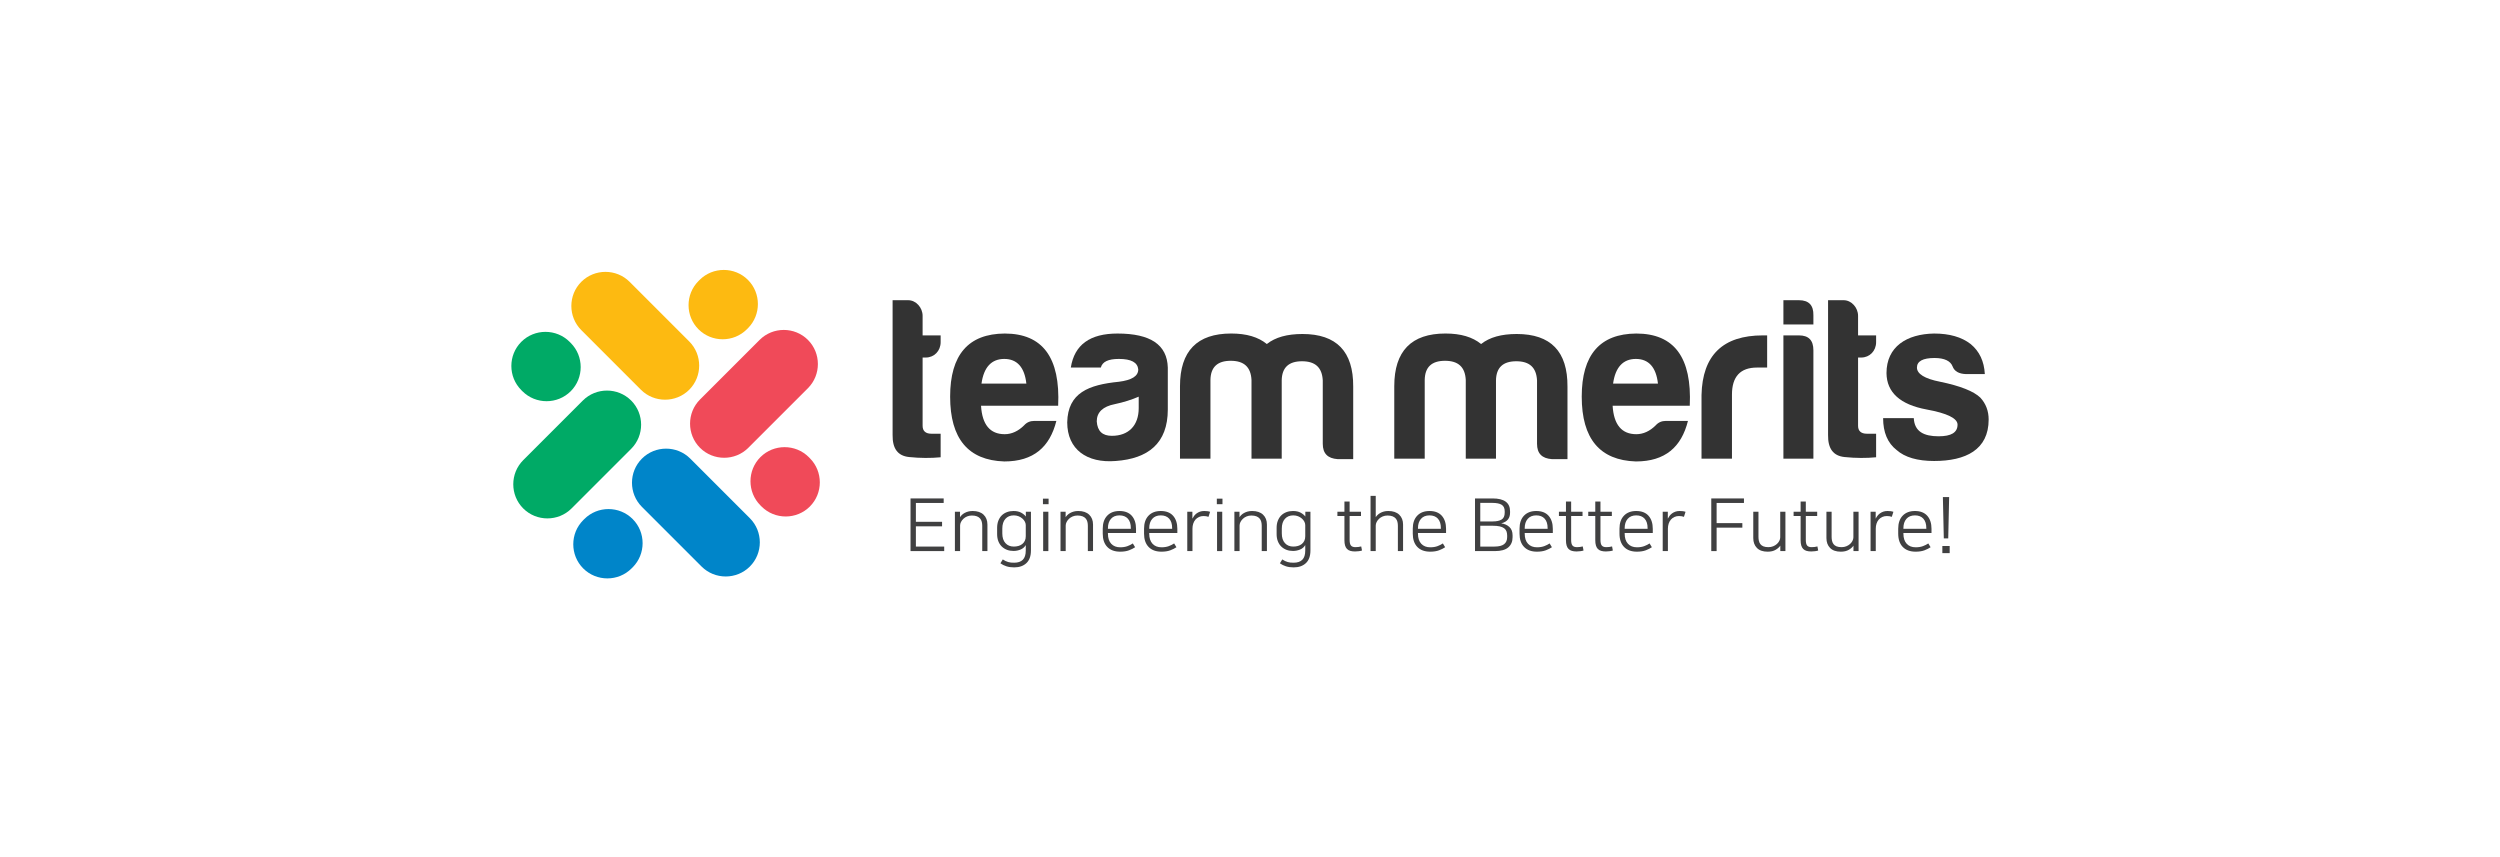
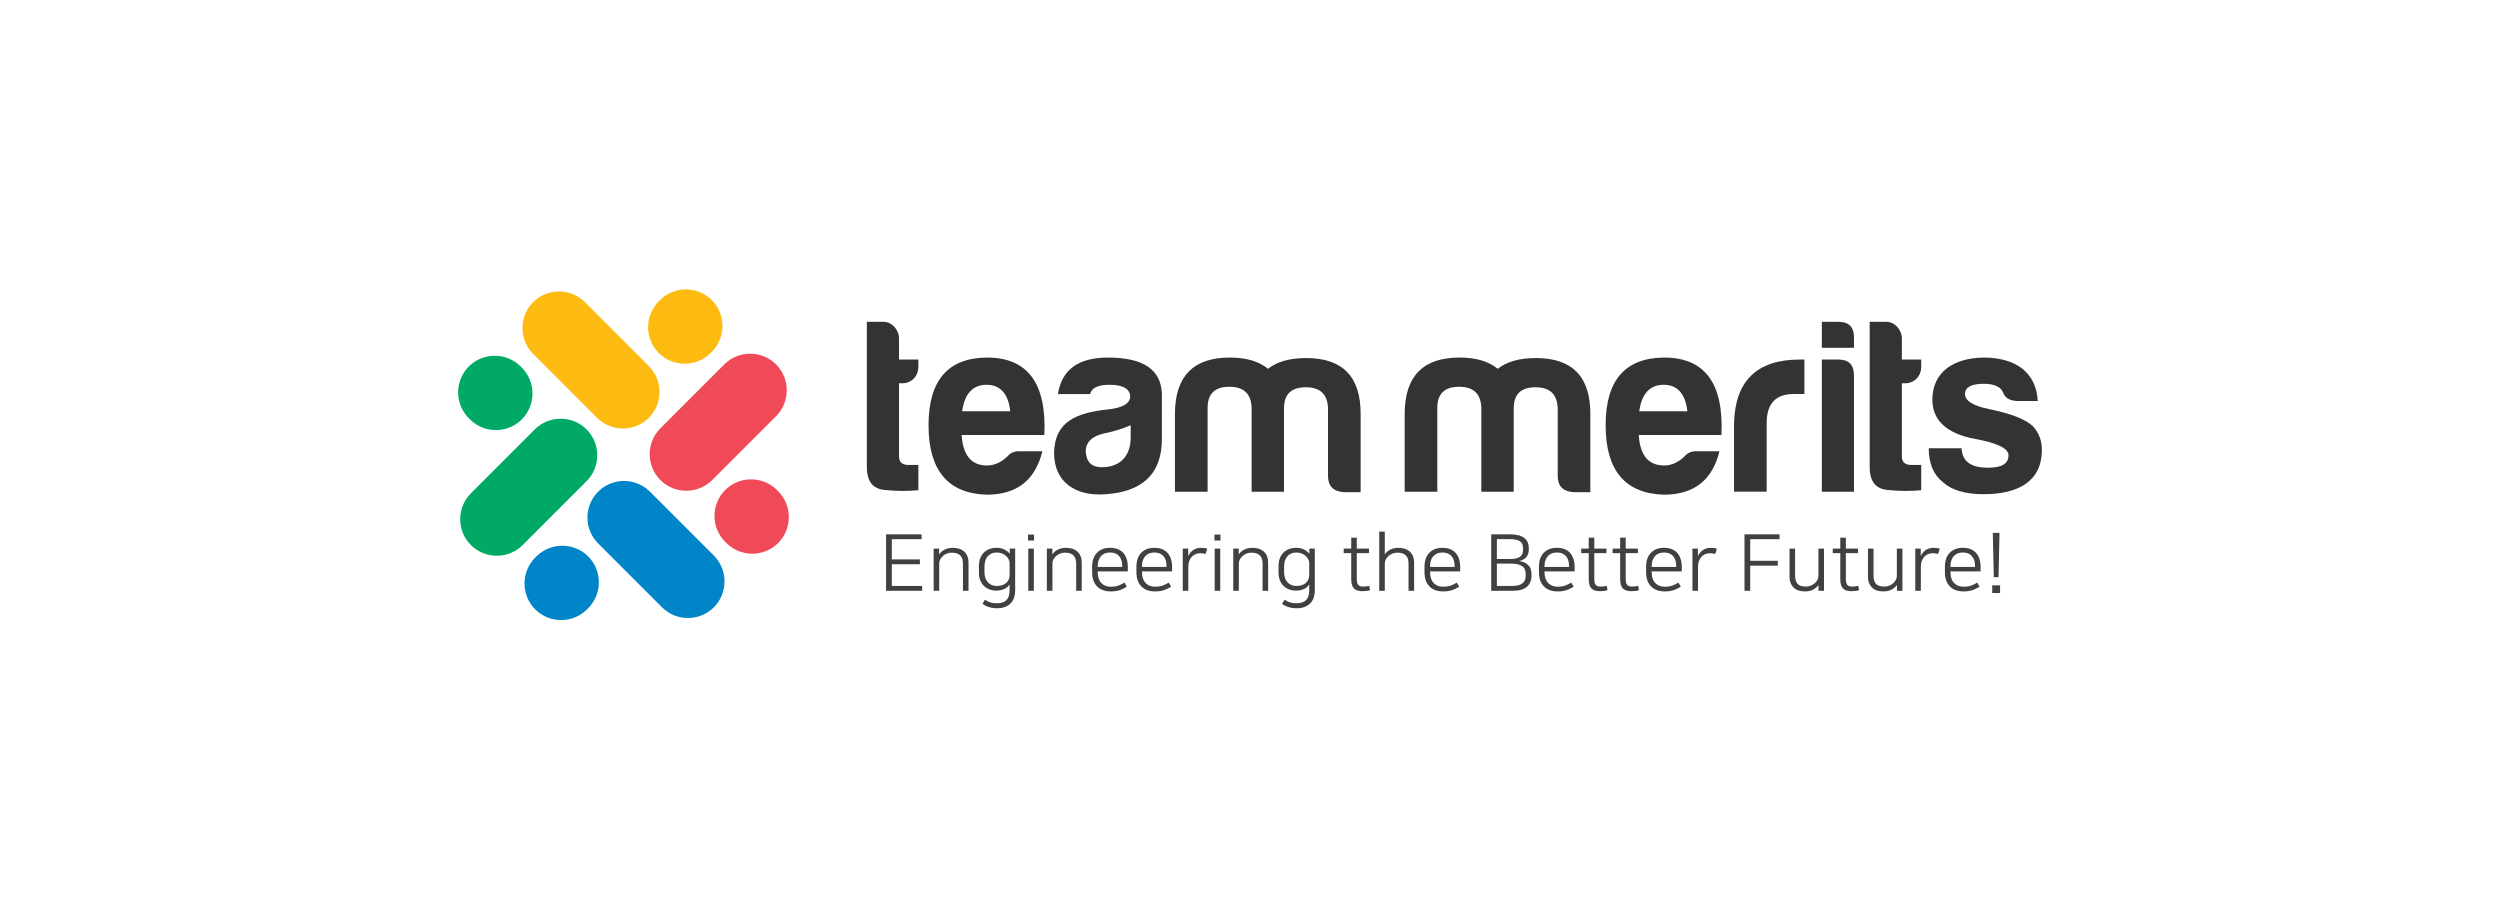
- <svg xmlns="http://www.w3.org/2000/svg" version="1.1" width="595.276" height="204" viewBox="0 76 595.276 204">
+ <svg xmlns="http://www.w3.org/2000/svg" version="1.1" width="555.276" height="204" viewBox="20 76 555.276 204">
  <defs>
    <clipPath id="clip_1">
      <path transform="matrix(1,0,0,-1,0,354)" d="M0 0H595.276V354H0Z" />
    </clipPath>
  </defs>
  <g>
    <g clip-path="url(#clip_1)">
      <path transform="matrix(1,0,0,-1,220.4336,161.1328)" d="M0 0H-.751V-16.255C-.751-17.477-.052-18.14 1.344-18.14H3.544V-23.749C1.235-23.97-1.287-23.97-3.972-23.693-6.658-23.413-7.947-21.694-7.896-18.42V13.651H-4.189C-2.309 13.651-.751 11.874-.751 9.935V5.273H3.544V3.665C3.544 1.556 1.988 0 0 0" fill="#333333" />
      <path transform="matrix(1,0,0,-1,233.7017,167.3467)" d="M0 0H10.687C10.257 3.887 8.485 5.882 5.424 5.882 2.363 5.882 .539 3.887 0 0M5.424-18.53C-3.168-18.254-7.464-13.095-7.464-3.104-7.464 6.885-3.114 11.874 5.531 11.929 14.551 11.929 18.795 6.214 18.258-5.27H-.107C.162-9.765 2.039-12.04 5.531-12.04 7.196-12.04 8.754-11.317 10.148-9.931 10.793-9.212 11.599-8.877 12.566-8.877H17.83C16.27-15.094 12.405-18.53 5.424-18.53" fill="#333333" />
      <path transform="matrix(1,0,0,-1,271.1377,173.1729)" d="M0 0V2.722C-1.663 1.999-3.597 1.387-5.694 .943-8.536 .391-9.989-.999-9.989-3.161-9.826-5.491-8.645-6.601-6.39-6.601-2.416-6.601 0-4.16 0 0M-9.02 9.654H-16.165C-15.303 15.093-11.6 17.755-5.048 17.755 2.792 17.755 6.767 15.093 6.929 9.654V-.332C6.929-8.435 2.202-12.041-5.476-12.593-12.298-13.15-17.021-9.876-17.021-3.386-16.863 3.662-11.92 5.549-4.724 6.271-1.663 6.66-.107 7.603-.107 9.211-.269 10.874-1.772 11.708-4.724 11.708-7.25 11.708-8.645 11.044-9.02 9.654" fill="#333333" />
      <path transform="matrix(1,0,0,-1,288.2207,166.458)" d="M0 0V-18.756H-7.252V-1.497C-7.252 6.881-3.169 11.044 4.939 11.044 8.592 11.044 11.386 10.21 13.424 8.544 15.464 10.155 18.26 10.93 21.907 10.93 30.017 10.93 34.046 6.771 33.992-1.607V-18.866H30.288C27.924-18.7 26.744-17.535 26.744-15.204V-.111C26.582 2.943 24.971 4.439 21.804 4.439 18.635 4.439 17.024 2.943 16.969-.111V-18.756H9.774V0C9.613 3.054 8 4.55 4.832 4.55 1.665 4.55 .054 3.054 0 0" fill="#333333" />
      <path transform="matrix(1,0,0,-1,339.2402,166.458)" d="M0 0V-18.756H-7.25V-1.497C-7.25 6.881-3.169 11.044 4.94 11.044 8.592 11.044 11.384 10.21 13.426 8.544 15.465 10.155 18.26 10.93 21.908 10.93 30.018 10.93 34.046 6.771 33.992-1.607V-18.866H30.289C27.925-18.7 26.743-17.535 26.743-15.204V-.111C26.582 2.943 24.971 4.439 21.804 4.439 18.636 4.439 17.024 2.943 16.969-.111V-18.756H9.774V0C9.613 3.054 8.001 4.55 4.835 4.55 1.665 4.55 .052 3.054 0 0" fill="#333333" />
      <path transform="matrix(1,0,0,-1,384.0908,167.3467)" d="M0 0H10.686C10.257 3.887 8.485 5.882 5.425 5.882 2.363 5.882 .537 3.887 0 0M5.425-18.53C-3.169-18.254-7.464-13.095-7.464-3.104-7.464 6.885-3.114 11.874 5.531 11.929 14.553 11.929 18.796 6.214 18.26-5.27H-.108C.162-9.765 2.041-12.04 5.531-12.04 7.196-12.04 8.754-11.317 10.15-9.931 10.794-9.212 11.6-8.877 12.564-8.877H17.828C16.271-15.094 12.403-18.53 5.425-18.53" fill="#333333" />
      <path transform="matrix(1,0,0,-1,405.1484,170.0645)" d="M0 0C.214 9.488 5.103 14.205 14.604 14.205H15.627V6.546H13.212C9.237 6.546 7.25 4.385 7.25 .114V-15.146H0Z" fill="#333333" />
      <path transform="matrix(1,0,0,-1,428.3525,155.8594)" d="M0 0C2.309 0 3.436-1.166 3.436-3.552V-29.354H-3.705V0ZM0 8.378C2.363 8.378 3.491 7.157 3.436 4.771V2.606H-3.705V8.378Z" fill="#333333" />
      <path transform="matrix(1,0,0,-1,443.1777,161.1328)" d="M0 0H-.753V-16.255C-.753-17.477-.054-18.14 1.342-18.14H3.544V-23.749C1.232-23.97-1.291-23.97-3.974-23.693-6.66-23.413-7.949-21.694-7.897-18.42V13.651H-4.191C-2.313 13.651-.753 11.874-.753 9.935V5.273H3.544V3.665C3.544 1.556 1.985 0 0 0" fill="#333333" />
      <path transform="matrix(1,0,0,-1,461.5986,179.8848)" d="M0 0C3.007 0 4.513 .885 4.513 2.773 4.513 4.271 2.041 5.491-2.845 6.38-9.129 7.545-12.351 10.429-12.405 15.035-12.405 21.362-7.571 24.356-1.072 24.467 2.577 24.467 5.476 23.637 7.627 21.971 9.719 20.252 10.849 17.866 11.01 14.813H6.495C4.834 14.868 3.76 15.48 3.33 16.646 2.848 17.922 1.398 18.642-.968 18.642-3.757 18.642-5.155 17.866-5.155 16.366-5.155 14.868-3.332 13.703 .377 12.983 5.209 11.984 8.376 10.709 9.935 9.208 11.276 7.767 11.92 5.992 11.92 3.993 11.92-3.219 6.444-5.881-1.072-5.881-5.048-5.881-8.056-4.997-9.987-3.275-12.138-1.611-13.209 .94-13.209 4.325H-5.907C-5.745 1.11-3.492 0 0 0" fill="#333333" />
      <path transform="matrix(1,0,0,-1,149.917,143.1055)" d="M0 0 14.194-14.196C17.356-17.356 17.356-22.534 14.194-25.697 11.03-28.858 5.854-28.858 2.692-25.697L-11.502-11.5C-14.665-8.337-14.665-3.163-11.502 0-8.339 3.161-3.163 3.161 0 0" fill="#fdba11" fill-rule="evenodd" />
      <path transform="matrix(1,0,0,-1,164.3564,185.1982)" d="M0 0 14.193-14.194C17.355-17.357 17.355-22.531 14.193-25.696 11.029-28.859 5.854-28.859 2.692-25.696L-11.503-11.502C-14.666-8.338-14.666-3.16-11.503 0-8.339 3.164-3.164 3.164 0 0" fill="#0085c9" fill-rule="evenodd" />
      <path transform="matrix(1,0,0,-1,124.5879,185.5635)" d="M0 0 14.195 14.193C17.357 17.354 22.532 17.354 25.697 14.193 28.859 11.029 28.859 5.852 25.697 2.692L11.503-11.502C8.34-14.666 3.163-14.666 0-11.502-3.162-8.338-3.162-3.164 0 0" fill="#00aa66" fill-rule="evenodd" />
      <path transform="matrix(1,0,0,-1,166.6792,171.127)" d="M0 0 14.195 14.193C17.357 17.357 22.533 17.357 25.697 14.193 28.859 11.03 28.859 5.856 25.697 2.692L11.501-11.502C8.342-14.665 3.164-14.665 0-11.502-3.16-8.337-3.16-3.163 0 0" fill="#f04a59" fill-rule="evenodd" />
      <path transform="matrix(1,0,0,-1,135.6313,157.3906)" d="M0 0 .265-.266C3.428-3.425 3.428-8.603 .265-11.767-2.899-14.931-8.075-14.931-11.237-11.767L-11.501-11.501C-14.664-8.337-14.664-3.164-11.501 0-8.339 3.16-3.162 3.16 0 0" fill="#00aa66" fill-rule="evenodd" />
      <path transform="matrix(1,0,0,-1,192.5698,184.8408)" d="M0 0 .266-.266C3.428-3.43 3.428-8.603 .266-11.768-2.898-14.931-8.076-14.931-11.236-11.768L-11.501-11.501C-14.664-8.338-14.664-3.164-11.501 0-8.337 3.16-3.162 3.16 0 0" fill="#f04a59" fill-rule="evenodd" />
      <path transform="matrix(1,0,0,-1,138.874,199.8486)" d="M0 0 .265 .261C3.427 3.426 8.602 3.426 11.766 .261 14.929-2.898 14.929-8.076 11.766-11.241L11.501-11.502C8.339-14.667 3.162-14.667 0-11.502-3.162-8.339-3.162-3.165 0 0" fill="#0085c9" fill-rule="evenodd" />
      <path transform="matrix(1,0,0,-1,166.3252,142.9121)" d="M0 0 .264 .265C3.426 3.429 8.601 3.429 11.767 .265 14.927-2.898 14.927-8.072 11.767-11.237L11.501-11.502C8.339-14.663 3.162-14.663 0-11.502-3.164-8.339-3.164-3.161 0 0" fill="#fdba11" fill-rule="evenodd" />
      <path transform="matrix(1,0,0,-1,224.6982,194.6826)" d="M0 0V-1.077H-6.617V-5.565H-.382V-6.642H-6.617V-11.462H.127V-12.538H-7.892V0Z" fill="#404041" />
      <path transform="matrix(1,0,0,-1,231.5898,197.6738)" d="M0 0C1.126 0 1.997-.292 2.609-.878 3.221-1.464 3.527-2.25 3.527-3.233V-9.547H2.292V-3.528C2.292-3.193 2.255-2.877 2.182-2.581 2.11-2.286 1.979-2.024 1.791-1.8 1.603-1.574 1.348-1.397 1.027-1.269 .706-1.143 .302-1.076-.182-1.076-.595-1.076-.971-1.15-1.318-1.294-1.665-1.441-1.958-1.63-2.2-1.861-2.442-2.091-2.634-2.35-2.773-2.625-2.911-2.905-2.981-3.183-2.981-3.459V-9.547H-4.218V-.174H-3V-1.479C-2.891-1.306-2.745-1.128-2.564-.947-2.382-.767-2.163-.608-1.908-.469-1.654-.328-1.37-.217-1.055-.129-.739-.044-.389 0 0 0" fill="#404041" />
      <path transform="matrix(1,0,0,-1,238.6611,202.9951)" d="M0 0C0-1.01 .249-1.785 .747-2.33 1.243-2.876 1.902-3.149 2.729-3.149 3.127-3.149 3.501-3.101 3.847-3.002 4.192-2.902 4.492-2.75 4.746-2.548 5.001-2.345 5.204-2.091 5.356-1.785 5.508-1.476 5.583-1.113 5.583-.696V1.947C5.583 2.228 5.513 2.501 5.373 2.773 5.234 3.047 5.037 3.297 4.783 3.521 4.528 3.747 4.226 3.931 3.875 4.071 3.522 4.207 3.141 4.278 2.729 4.278 1.892 4.278 1.228 4.001 .738 3.452 .247 2.902 0 2.128 0 1.129ZM5.583-2.817H5.564C5.286-3.293 4.877-3.644 4.336-3.861 3.798-4.082 3.244-4.192 2.673-4.192 2.104-4.192 1.583-4.104 1.11-3.923 .638-3.743 .225-3.48-.125-3.142-.479-2.799-.75-2.378-.944-1.881-1.139-1.379-1.235-.811-1.235-.173V1.306C-1.235 1.939-1.139 2.512-.944 3.01-.75 3.507-.481 3.928-.137 4.271 .21 4.613 .624 4.871 1.101 5.052 1.581 5.232 2.099 5.321 2.655 5.321 3.383 5.321 3.992 5.188 4.484 4.923 4.975 4.654 5.347 4.348 5.602 4.001V5.147H6.818V-4.071C6.818-5.406 6.458-6.409 5.738-7.088 5.015-7.766 4.043-8.105 2.819-8.105 2.127-8.105 1.512-8.02 .974-7.843 .436-7.67-.041-7.434-.454-7.132L.111-6.21C.34-6.361 .559-6.486 .764-6.586 .97-6.682 1.181-6.763 1.392-6.829 1.604-6.892 1.825-6.937 2.056-6.959 2.287-6.98 2.541-6.991 2.819-6.991 3.729-6.991 4.416-6.76 4.883-6.287 5.351-5.819 5.583-5.093 5.583-4.104Z" fill="#404041" />
      <path transform="matrix(1,0,0,-1,0,354)" d="M248.389 156.152H249.626V146.779H248.389ZM248.335 159.265H249.679V157.946H248.335Z" fill="#404041" />
      <path transform="matrix(1,0,0,-1,256.7373,197.6738)" d="M0 0C1.126 0 1.996-.292 2.607-.878 3.22-1.464 3.525-2.25 3.525-3.233V-9.547H2.291V-3.528C2.291-3.193 2.253-2.877 2.182-2.581 2.11-2.286 1.977-2.024 1.791-1.8 1.603-1.574 1.346-1.397 1.025-1.269 .705-1.143 .303-1.076-.182-1.076-.595-1.076-.973-1.15-1.32-1.294-1.665-1.441-1.958-1.63-2.201-1.861-2.444-2.091-2.634-2.35-2.772-2.625-2.913-2.905-2.983-3.183-2.983-3.459V-9.547H-4.218V-.174H-3.001V-1.479C-2.891-1.306-2.747-1.128-2.564-.947-2.382-.767-2.165-.608-1.91-.469-1.655-.328-1.371-.217-1.055-.129-.741-.044-.389 0 0 0" fill="#404041" />
      <path transform="matrix(1,0,0,-1,269.2642,201.918)" d="M0 0V.158C0 1.144-.235 1.895-.708 2.419-1.181 2.938-1.847 3.201-2.71 3.201-3.58 3.201-4.259 2.924-4.736 2.375-5.215 1.825-5.454 1.084-5.454 .158V0ZM1.018-4.381C.631-4.649 .146-4.894-.435-5.115-1.018-5.333-1.722-5.443-2.544-5.443-3.854-5.443-4.873-5.07-5.602-4.322-6.328-3.573-6.691-2.515-6.691-1.146V.018C-6.691 1.354-6.337 2.39-5.626 3.13-4.918 3.872-3.946 4.244-2.71 4.244-1.423 4.244-.445 3.864 .229 3.105 .9 2.345 1.235 1.306 1.235-.015V-.992H-5.454V-1.146C-5.454-2.19-5.194-2.994-4.672-3.555-4.152-4.119-3.437-4.399-2.525-4.399-1.873-4.399-1.297-4.308-.8-4.123-.302-3.935 .122-3.721 .473-3.478Z" fill="#404041" />
      <path transform="matrix(1,0,0,-1,279.1011,201.918)" d="M0 0V.158C0 1.144-.236 1.895-.71 2.419-1.181 2.938-1.849 3.201-2.708 3.201-3.582 3.201-4.257 2.924-4.736 2.375-5.216 1.825-5.456 1.084-5.456 .158V0ZM1.02-4.381C.63-4.649 .146-4.894-.437-5.115-1.018-5.333-1.72-5.443-2.546-5.443-3.855-5.443-4.874-5.07-5.6-4.322-6.328-3.573-6.691-2.515-6.691-1.146V.018C-6.691 1.354-6.337 2.39-5.627 3.13-4.917 3.872-3.946 4.244-2.708 4.244-1.425 4.244-.445 3.864 .227 3.105 .9 2.345 1.237 1.306 1.237-.015V-.992H-5.456V-1.146C-5.456-2.19-5.194-2.994-4.674-3.555-4.152-4.119-3.437-4.399-2.527-4.399-1.872-4.399-1.296-4.308-.8-4.123-.304-3.935 .12-3.721 .474-3.478Z" fill="#404041" />
      <path transform="matrix(1,0,0,-1,287.7563,199.0645)" d="M0 0C-.339 .126-.734 .192-1.182 .192-1.582 .192-1.946 .115-2.273-.037-2.6-.187-2.879-.394-3.11-.66-3.339-.929-3.516-1.246-3.638-1.618-3.758-1.991-3.818-2.396-3.818-2.836V-8.156H-5.055V1.217H-3.837V-.435C-3.726-.214-3.59 .004-3.428 .226-3.264 .447-3.063 .643-2.827 .819-2.59 .992-2.325 1.129-2.027 1.235-1.732 1.339-1.394 1.391-1.019 1.391-.739 1.391-.489 1.376-.264 1.347-.039 1.316 .175 1.27 .381 1.198Z" fill="#404041" />
      <path transform="matrix(1,0,0,-1,0,354)" d="M289.793 156.152H291.028V146.779H289.793ZM289.739 159.265H291.084V157.946H289.739Z" fill="#404041" />
      <path transform="matrix(1,0,0,-1,298.1387,197.6738)" d="M0 0C1.128 0 1.998-.292 2.61-.878 3.223-1.464 3.528-2.25 3.528-3.233V-9.547H2.291V-3.528C2.291-3.193 2.255-2.877 2.183-2.581 2.109-2.286 1.979-2.024 1.792-1.8 1.604-1.574 1.35-1.397 1.028-1.269 .708-1.143 .302-1.076-.181-1.076-.594-1.076-.972-1.15-1.317-1.294-1.664-1.441-1.958-1.63-2.199-1.861-2.441-2.091-2.633-2.35-2.773-2.625-2.912-2.905-2.982-3.183-2.982-3.459V-9.547H-4.219V-.174H-3V-1.479C-2.892-1.306-2.744-1.128-2.563-.947-2.383-.767-2.163-.608-1.908-.469-1.654-.328-1.368-.217-1.056-.129-.738-.044-.388 0 0 0" fill="#404041" />
      <path transform="matrix(1,0,0,-1,305.2109,202.9951)" d="M0 0C0-1.01 .25-1.785 .747-2.33 1.243-2.876 1.903-3.149 2.729-3.149 3.128-3.149 3.502-3.101 3.847-3.002 4.193-2.902 4.492-2.75 4.746-2.548 5.001-2.345 5.204-2.091 5.356-1.785 5.508-1.476 5.583-1.113 5.583-.696V1.947C5.583 2.228 5.514 2.501 5.373 2.773 5.234 3.047 5.037 3.297 4.783 3.521 4.528 3.747 4.227 3.931 3.875 4.071 3.522 4.207 3.141 4.278 2.729 4.278 1.893 4.278 1.229 4.001 .738 3.452 .248 2.902 0 2.128 0 1.129ZM5.583-2.817H5.564C5.287-3.293 4.877-3.644 4.337-3.861 3.798-4.082 3.244-4.192 2.674-4.192 2.104-4.192 1.583-4.104 1.11-3.923 .639-3.743 .226-3.48-.125-3.142-.479-2.799-.75-2.378-.943-1.881-1.139-1.379-1.235-.811-1.235-.173V1.306C-1.235 1.939-1.139 2.512-.943 3.01-.75 3.507-.48 3.928-.137 4.271 .211 4.613 .624 4.871 1.101 5.052 1.581 5.232 2.099 5.321 2.655 5.321 3.384 5.321 3.992 5.188 4.484 4.923 4.975 4.654 5.347 4.348 5.602 4.001V5.147H6.818V-4.071C6.818-5.406 6.46-6.409 5.738-7.088 5.016-7.766 4.044-8.105 2.819-8.105 2.128-8.105 1.512-8.02 .975-7.843 .436-7.67-.041-7.434-.453-7.132L.111-6.21C.34-6.361 .56-6.486 .764-6.586 .971-6.682 1.181-6.763 1.393-6.829 1.604-6.892 1.825-6.937 2.056-6.959 2.287-6.98 2.541-6.991 2.819-6.991 3.729-6.991 4.416-6.76 4.883-6.287 5.351-5.819 5.583-5.093 5.583-4.104Z" fill="#404041" />
      <path transform="matrix(1,0,0,-1,320.1221,198.8574)" d="M0 0H-1.673V1.01H0V3.43H1.237V1.01H3.946V0H1.237V-5.705C1.237-6.343 1.343-6.788 1.555-7.043 1.769-7.297 2.122-7.427 2.618-7.427 3.104-7.427 3.564-7.368 3.999-7.254L4.185-8.227C3.987-8.297 3.73-8.349 3.409-8.39 3.088-8.431 2.794-8.452 2.528-8.452 2.104-8.452 1.731-8.404 1.41-8.313 1.088-8.22 .824-8.068 .618-7.862 .411-7.651 .256-7.375 .154-7.036 .052-6.692 0-6.265 0-5.756Z" fill="#404041" />
      <path transform="matrix(1,0,0,-1,330.5596,197.6738)" d="M0 0C1.127 0 1.995-.292 2.607-.878 3.22-1.464 3.525-2.25 3.525-3.233V-9.547H2.29V-3.528C2.29-3.193 2.253-2.877 2.182-2.581 2.11-2.286 1.977-2.024 1.791-1.8 1.603-1.574 1.347-1.397 1.025-1.269 .704-1.143 .303-1.076-.183-1.076-.595-1.076-.974-1.15-1.319-1.294-1.665-1.441-1.958-1.63-2.201-1.861-2.444-2.091-2.634-2.35-2.772-2.625-2.913-2.905-2.983-3.183-2.983-3.459V-9.547H-4.218V3.604H-2.983V-1.479C-2.874-1.306-2.728-1.128-2.548-.947-2.363-.767-2.149-.608-1.9-.469-1.651-.328-1.372-.217-1.055-.129-.741-.044-.389 0 0 0" fill="#404041" />
      <path transform="matrix(1,0,0,-1,343.0869,201.918)" d="M0 0V.158C0 1.144-.236 1.895-.708 2.419-1.182 2.938-1.848 3.201-2.711 3.201-3.581 3.201-4.26 2.924-4.737 2.375-5.217 1.825-5.454 1.084-5.454 .158V0ZM1.018-4.381C.63-4.649 .146-4.894-.436-5.115-1.018-5.333-1.722-5.443-2.544-5.443-3.854-5.443-4.874-5.07-5.602-4.322-6.328-3.573-6.691-2.515-6.691-1.146V.018C-6.691 1.354-6.338 2.39-5.628 3.13-4.919 3.872-3.946 4.244-2.711 4.244-1.424 4.244-.447 3.864 .229 3.105 .899 2.345 1.235 1.306 1.235-.015V-.992H-5.454V-1.146C-5.454-2.19-5.194-2.994-4.673-3.555-4.152-4.119-3.438-4.399-2.526-4.399-1.874-4.399-1.298-4.308-.8-4.123-.303-3.935 .121-3.721 .473-3.478Z" fill="#404041" />
      <path transform="matrix(1,0,0,-1,352.4678,206.1445)" d="M0 0H3.384C4.414 0 5.175 .188 5.664 .564 6.154 .944 6.402 1.501 6.402 2.246V2.626C6.402 3.009 6.347 3.345 6.237 3.636 6.129 3.925 5.94 4.167 5.676 4.366 5.406 4.562 5.057 4.713 4.621 4.809 4.182 4.908 3.638 4.957 2.983 4.957H0ZM0 10.403V5.985H2.965C3.874 5.985 4.576 6.133 5.074 6.435 5.572 6.737 5.819 7.283 5.819 8.072V8.386C5.819 9.127 5.58 9.646 5.1 9.949 4.623 10.252 3.868 10.403 2.838 10.403ZM-1.253 11.462H2.928C5.704 11.462 7.092 10.444 7.092 8.4V8.036C7.092 7.759 7.056 7.49 6.984 7.229 6.911 6.966 6.793 6.727 6.628 6.506 6.465 6.284 6.247 6.093 5.975 5.923 5.701 5.757 5.371 5.624 4.981 5.532 5.782 5.417 6.435 5.126 6.937 4.661 7.442 4.197 7.692 3.533 7.692 2.663V2.228C7.692 1.195 7.349 .388 6.665-.199 5.981-.785 4.923-1.076 3.492-1.076H-1.253Z" fill="#404041" />
      <path transform="matrix(1,0,0,-1,368.5049,201.918)" d="M0 0V.158C0 1.144-.235 1.895-.708 2.419-1.18 2.938-1.848 3.201-2.708 3.201-3.58 3.201-4.257 2.924-4.734 2.375-5.214 1.825-5.454 1.084-5.454 .158V0ZM1.021-4.381C.631-4.649 .147-4.894-.435-5.115-1.018-5.333-1.72-5.443-2.544-5.443-3.853-5.443-4.87-5.07-5.599-4.322-6.327-3.573-6.689-2.515-6.689-1.146V.018C-6.689 1.354-6.335 2.39-5.627 3.13-4.917 3.872-3.945 4.244-2.708 4.244-1.423 4.244-.443 3.864 .229 3.105 .9 2.345 1.238 1.306 1.238-.015V-.992H-5.454V-1.146C-5.454-2.19-5.191-2.994-4.672-3.555-4.151-4.119-3.437-4.399-2.525-4.399-1.871-4.399-1.296-4.308-.8-4.123-.303-3.935 .122-3.721 .475-3.478Z" fill="#404041" />
      <path transform="matrix(1,0,0,-1,372.8711,198.8574)" d="M0 0H-1.675V1.01H0V3.43H1.235V1.01H3.946V0H1.235V-5.705C1.235-6.343 1.342-6.788 1.555-7.043 1.767-7.297 2.121-7.427 2.618-7.427 3.102-7.427 3.563-7.368 4-7.254L4.182-8.227C3.986-8.297 3.73-8.349 3.407-8.39 3.086-8.431 2.793-8.452 2.526-8.452 2.103-8.452 1.73-8.404 1.409-8.313 1.088-8.22 .822-8.068 .617-7.862 .411-7.651 .257-7.375 .155-7.036 .052-6.692 0-6.265 0-5.756Z" fill="#404041" />
      <path transform="matrix(1,0,0,-1,379.8525,198.8574)" d="M0 0H-1.673V1.01H0V3.43H1.235V1.01H3.945V0H1.235V-5.705C1.235-6.343 1.342-6.788 1.556-7.043 1.766-7.297 2.119-7.427 2.618-7.427 3.103-7.427 3.563-7.368 4-7.254L4.181-8.227C3.987-8.297 3.731-8.349 3.409-8.39 3.088-8.431 2.795-8.452 2.527-8.452 2.102-8.452 1.729-8.404 1.408-8.313 1.087-8.22 .823-8.068 .619-7.862 .412-7.651 .257-7.375 .154-7.036 .051-6.692 0-6.265 0-5.756Z" fill="#404041" />
      <path transform="matrix(1,0,0,-1,392.3096,201.918)" d="M0 0V.158C0 1.144-.236 1.895-.711 2.419-1.185 2.938-1.851 3.201-2.711 3.201-3.583 3.201-4.26 2.924-4.739 2.375-5.219 1.825-5.457 1.084-5.457 .158V0ZM1.018-4.381C.629-4.649 .143-4.894-.437-5.115-1.019-5.333-1.723-5.443-2.547-5.443-3.856-5.443-4.876-5.07-5.602-4.322-6.328-3.573-6.694-2.515-6.694-1.146V.018C-6.694 1.354-6.34 2.39-5.628 3.13-4.92 3.872-3.946 4.244-2.711 4.244-1.427 4.244-.447 3.864 .226 3.105 .899 2.345 1.235 1.306 1.235-.015V-.992H-5.457V-1.146C-5.457-2.19-5.196-2.994-4.675-3.555-4.152-4.119-3.438-4.399-2.528-4.399-1.874-4.399-1.299-4.308-.802-4.123-.305-3.935 .118-3.721 .472-3.478Z" fill="#404041" />
      <path transform="matrix(1,0,0,-1,400.9639,199.0645)" d="M0 0C-.34 .126-.734 .192-1.185 .192-1.583 .192-1.947 .115-2.273-.037-2.601-.187-2.88-.394-3.11-.66-3.342-.929-3.517-1.246-3.639-1.618-3.758-1.991-3.82-2.396-3.82-2.836V-8.156H-5.056V1.217H-3.839V-.435C-3.729-.214-3.592 .004-3.43 .226-3.265 .447-3.064 .643-2.829 .819-2.593 .992-2.326 1.129-2.028 1.235-1.731 1.339-1.395 1.391-1.018 1.391-.741 1.391-.488 1.376-.266 1.347-.041 1.316 .175 1.27 .379 1.198Z" fill="#404041" />
      <path transform="matrix(1,0,0,-1,407.4717,207.2207)" d="M0 0V12.538H7.783V11.461H1.272V6.659H7.4V5.583H1.272V0Z" fill="#404041" />
      <path transform="matrix(1,0,0,-1,420.8906,207.3613)" d="M0 0C-1.115 0-1.965 .295-2.546 .886-3.128 1.479-3.419 2.261-3.419 3.234V9.514H-2.182V3.529C-2.182 3.193-2.149 2.88-2.082 2.581-2.017 2.286-1.898 2.025-1.727 1.8-1.557 1.575-1.317 1.398-1.01 1.269-.7 1.144-.304 1.077 .182 1.077 .595 1.077 .973 1.147 1.317 1.287 1.663 1.427 1.961 1.608 2.21 1.836 2.457 2.062 2.652 2.313 2.791 2.593 2.931 2.869 3 3.149 3 3.426V9.514H4.236V.141H3.019V1.441C2.789 1.085 2.422 .753 1.918 .454 1.415 .151 .775 0 0 0" fill="#404041" />
      <path transform="matrix(1,0,0,-1,428.7461,198.8574)" d="M0 0H-1.672V1.01H0V3.43H1.237V1.01H3.945V0H1.237V-5.705C1.237-6.343 1.343-6.788 1.555-7.043 1.767-7.297 2.122-7.427 2.618-7.427 3.104-7.427 3.563-7.368 4.001-7.254L4.182-8.227C3.988-8.297 3.729-8.349 3.409-8.39 3.089-8.431 2.794-8.452 2.527-8.452 2.104-8.452 1.731-8.404 1.408-8.313 1.088-8.22 .824-8.068 .618-7.862 .413-7.651 .258-7.375 .154-7.036 .052-6.692 0-6.265 0-5.756Z" fill="#404041" />
      <path transform="matrix(1,0,0,-1,438.3115,207.3613)" d="M0 0C-1.115 0-1.966 .295-2.546 .886-3.129 1.479-3.42 2.261-3.42 3.234V9.514H-2.184V3.529C-2.184 3.193-2.149 2.88-2.084 2.581-2.017 2.286-1.899 2.025-1.728 1.8-1.559 1.575-1.318 1.398-1.011 1.269-.7 1.144-.305 1.077 .181 1.077 .594 1.077 .972 1.147 1.316 1.287 1.663 1.427 1.96 1.608 2.209 1.836 2.456 2.062 2.651 2.313 2.79 2.593 2.93 2.869 3 3.149 3 3.426V9.514H4.235V.141H3.019V1.441C2.788 1.085 2.421 .753 1.918 .454 1.414 .151 .774 0 0 0" fill="#404041" />
      <path transform="matrix(1,0,0,-1,450.457,199.0645)" d="M0 0C-.342 .126-.734 .192-1.183 .192-1.582 .192-1.947 .115-2.273-.037-2.602-.187-2.88-.394-3.11-.66-3.342-.929-3.517-1.246-3.638-1.618-3.76-1.991-3.818-2.396-3.818-2.836V-8.156H-5.056V1.217H-3.837V-.435C-3.729-.214-3.592 .004-3.428 .226-3.266 .447-3.065 .643-2.829 .819-2.593 .992-2.325 1.129-2.029 1.235-1.731 1.339-1.396 1.391-1.02 1.391-.741 1.391-.488 1.376-.265 1.347-.041 1.316 .175 1.27 .381 1.198Z" fill="#404041" />
      <path transform="matrix(1,0,0,-1,458.6758,201.918)" d="M0 0V.158C0 1.144-.237 1.895-.71 2.419-1.182 2.938-1.849 3.201-2.709 3.201-3.582 3.201-4.258 2.924-4.736 2.375-5.216 1.825-5.455 1.084-5.455 .158V0ZM1.019-4.381C.629-4.649 .145-4.894-.437-5.115-1.02-5.333-1.722-5.443-2.546-5.443-3.854-5.443-4.873-5.07-5.601-4.322-6.327-3.573-6.692-2.515-6.692-1.146V.018C-6.692 1.354-6.336 2.39-5.628 3.13-4.919 3.872-3.944 4.244-2.709 4.244-1.425 4.244-.445 3.864 .228 3.105 .9 2.345 1.236 1.306 1.236-.015V-.992H-5.455V-1.146C-5.455-2.19-5.195-2.994-4.673-3.555-4.151-4.119-3.436-4.399-2.527-4.399-1.872-4.399-1.298-4.308-.8-4.123-.304-3.935 .12-3.721 .473-3.478Z" fill="#404041" />
      <path transform="matrix(1,0,0,-1,462.8398,204.1963)" d="M0 0-.22 9.845H1.272L1.055 0ZM-.347-1.808H1.399V-3.511H-.347Z" fill="#404041" />
    </g>
  </g>
</svg>
